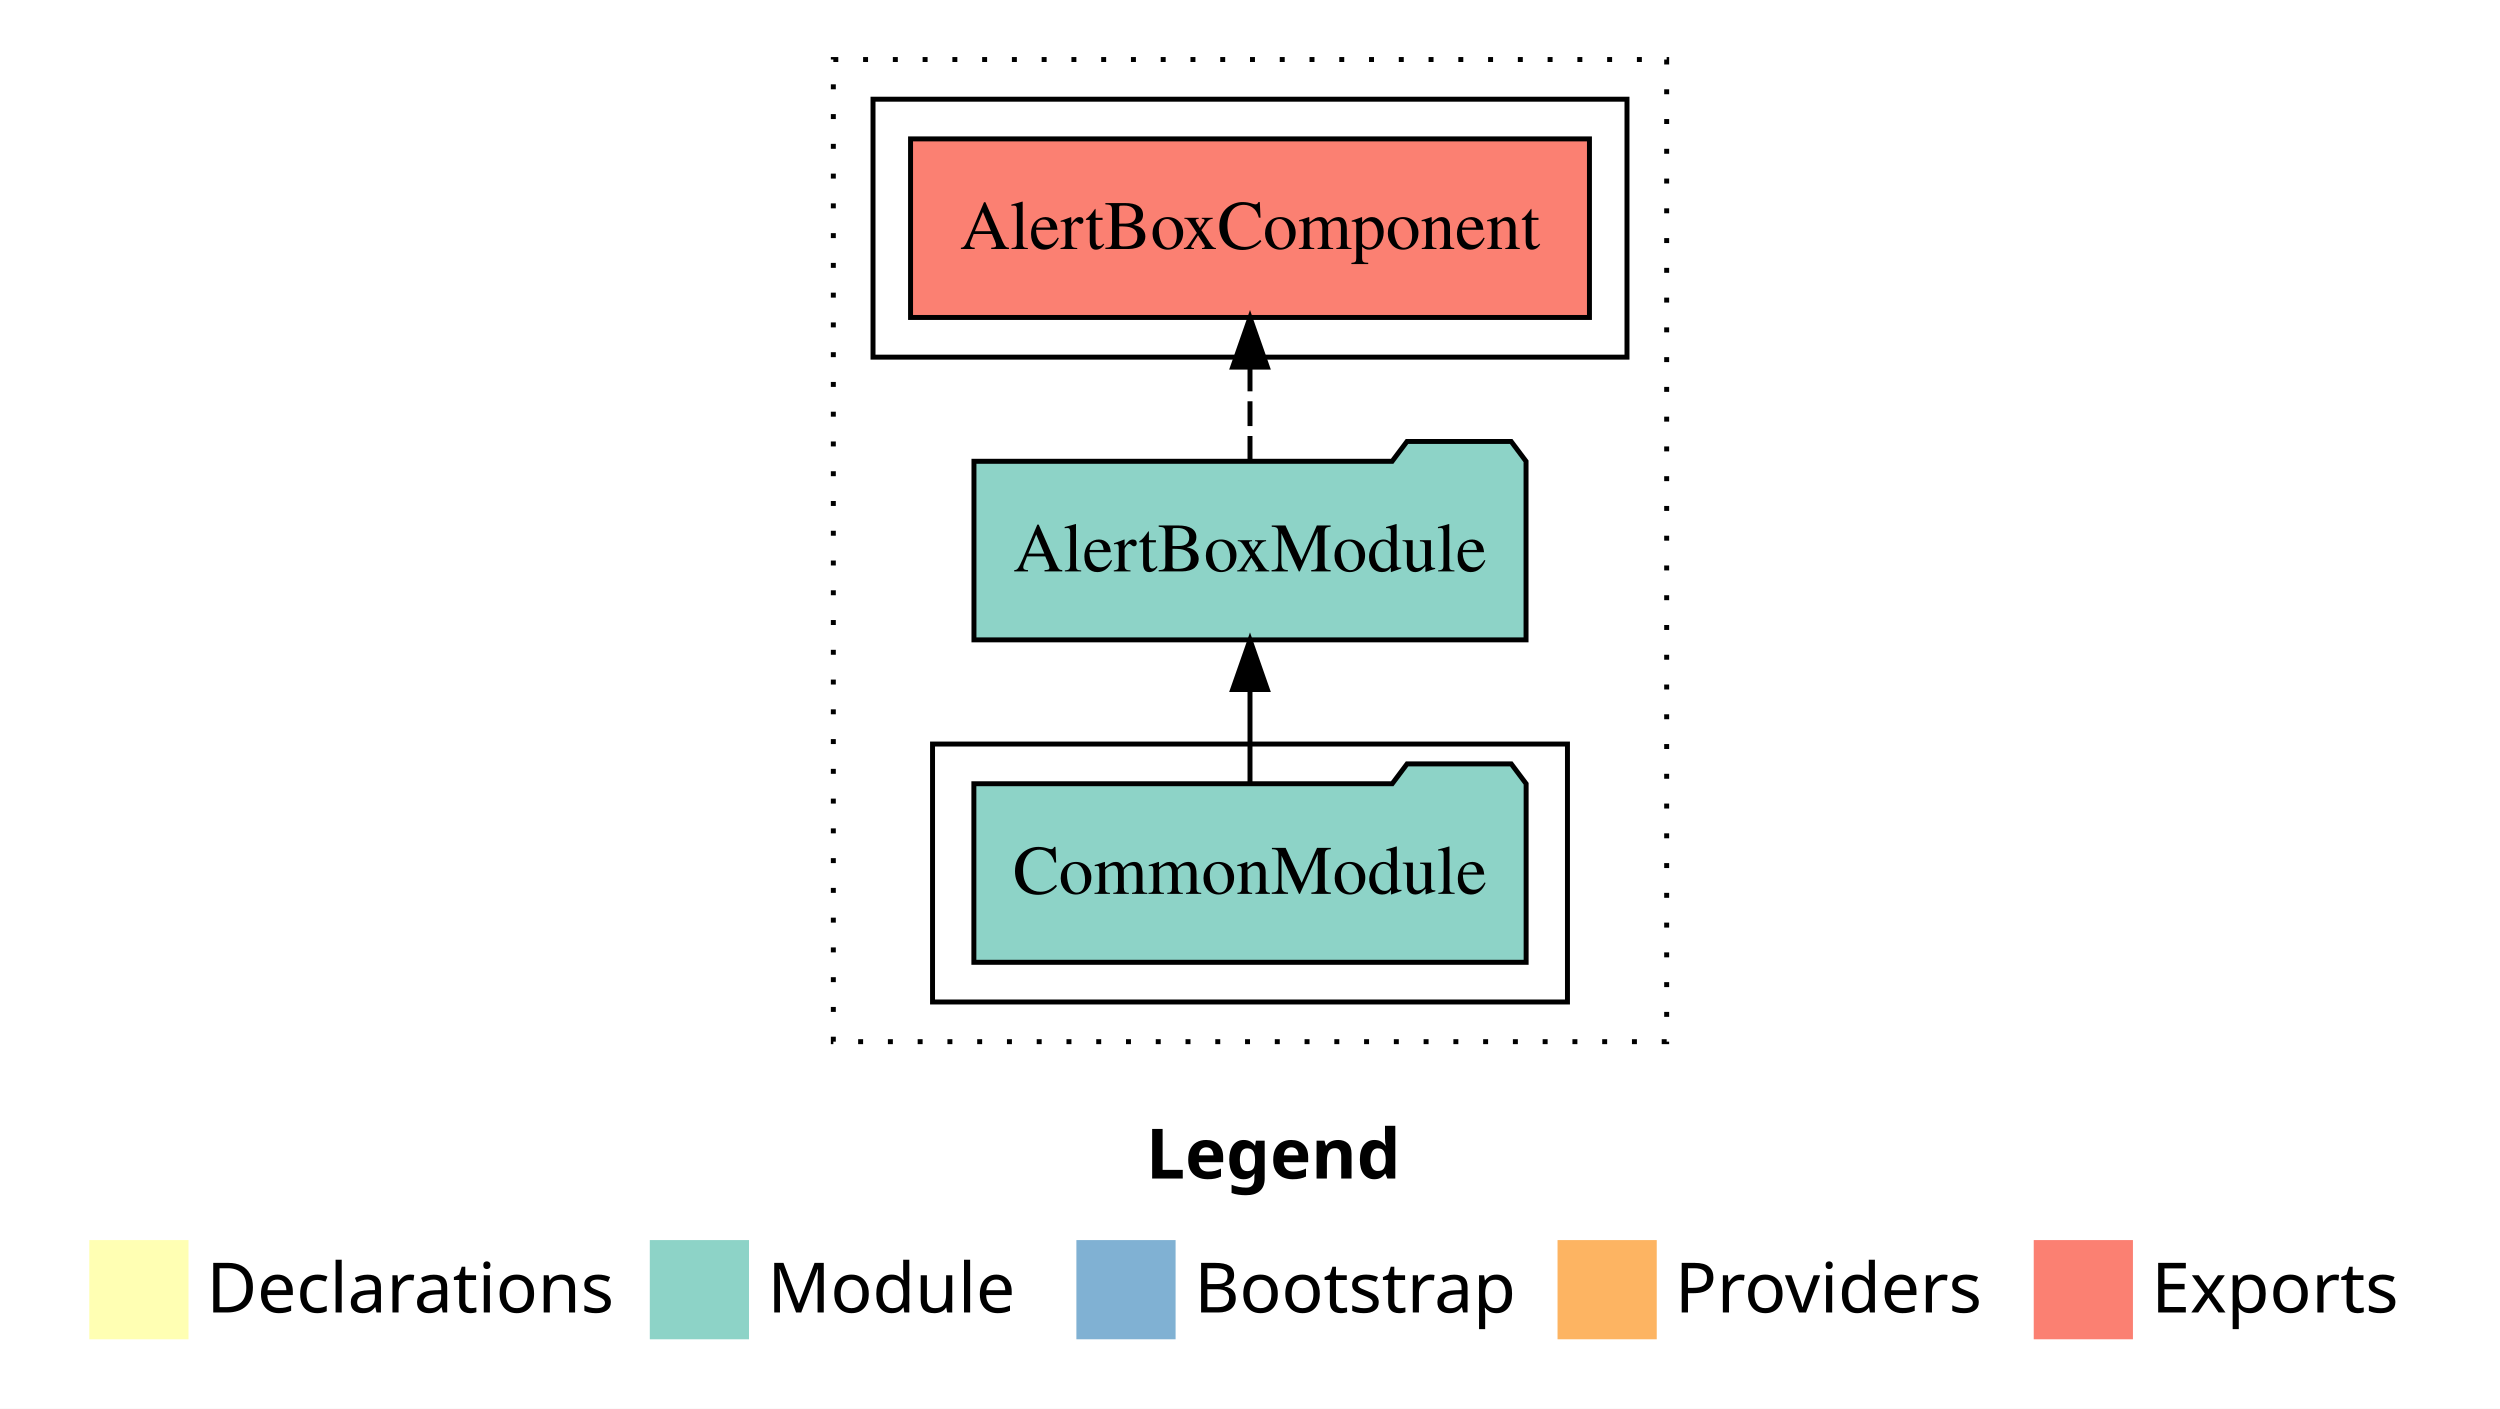
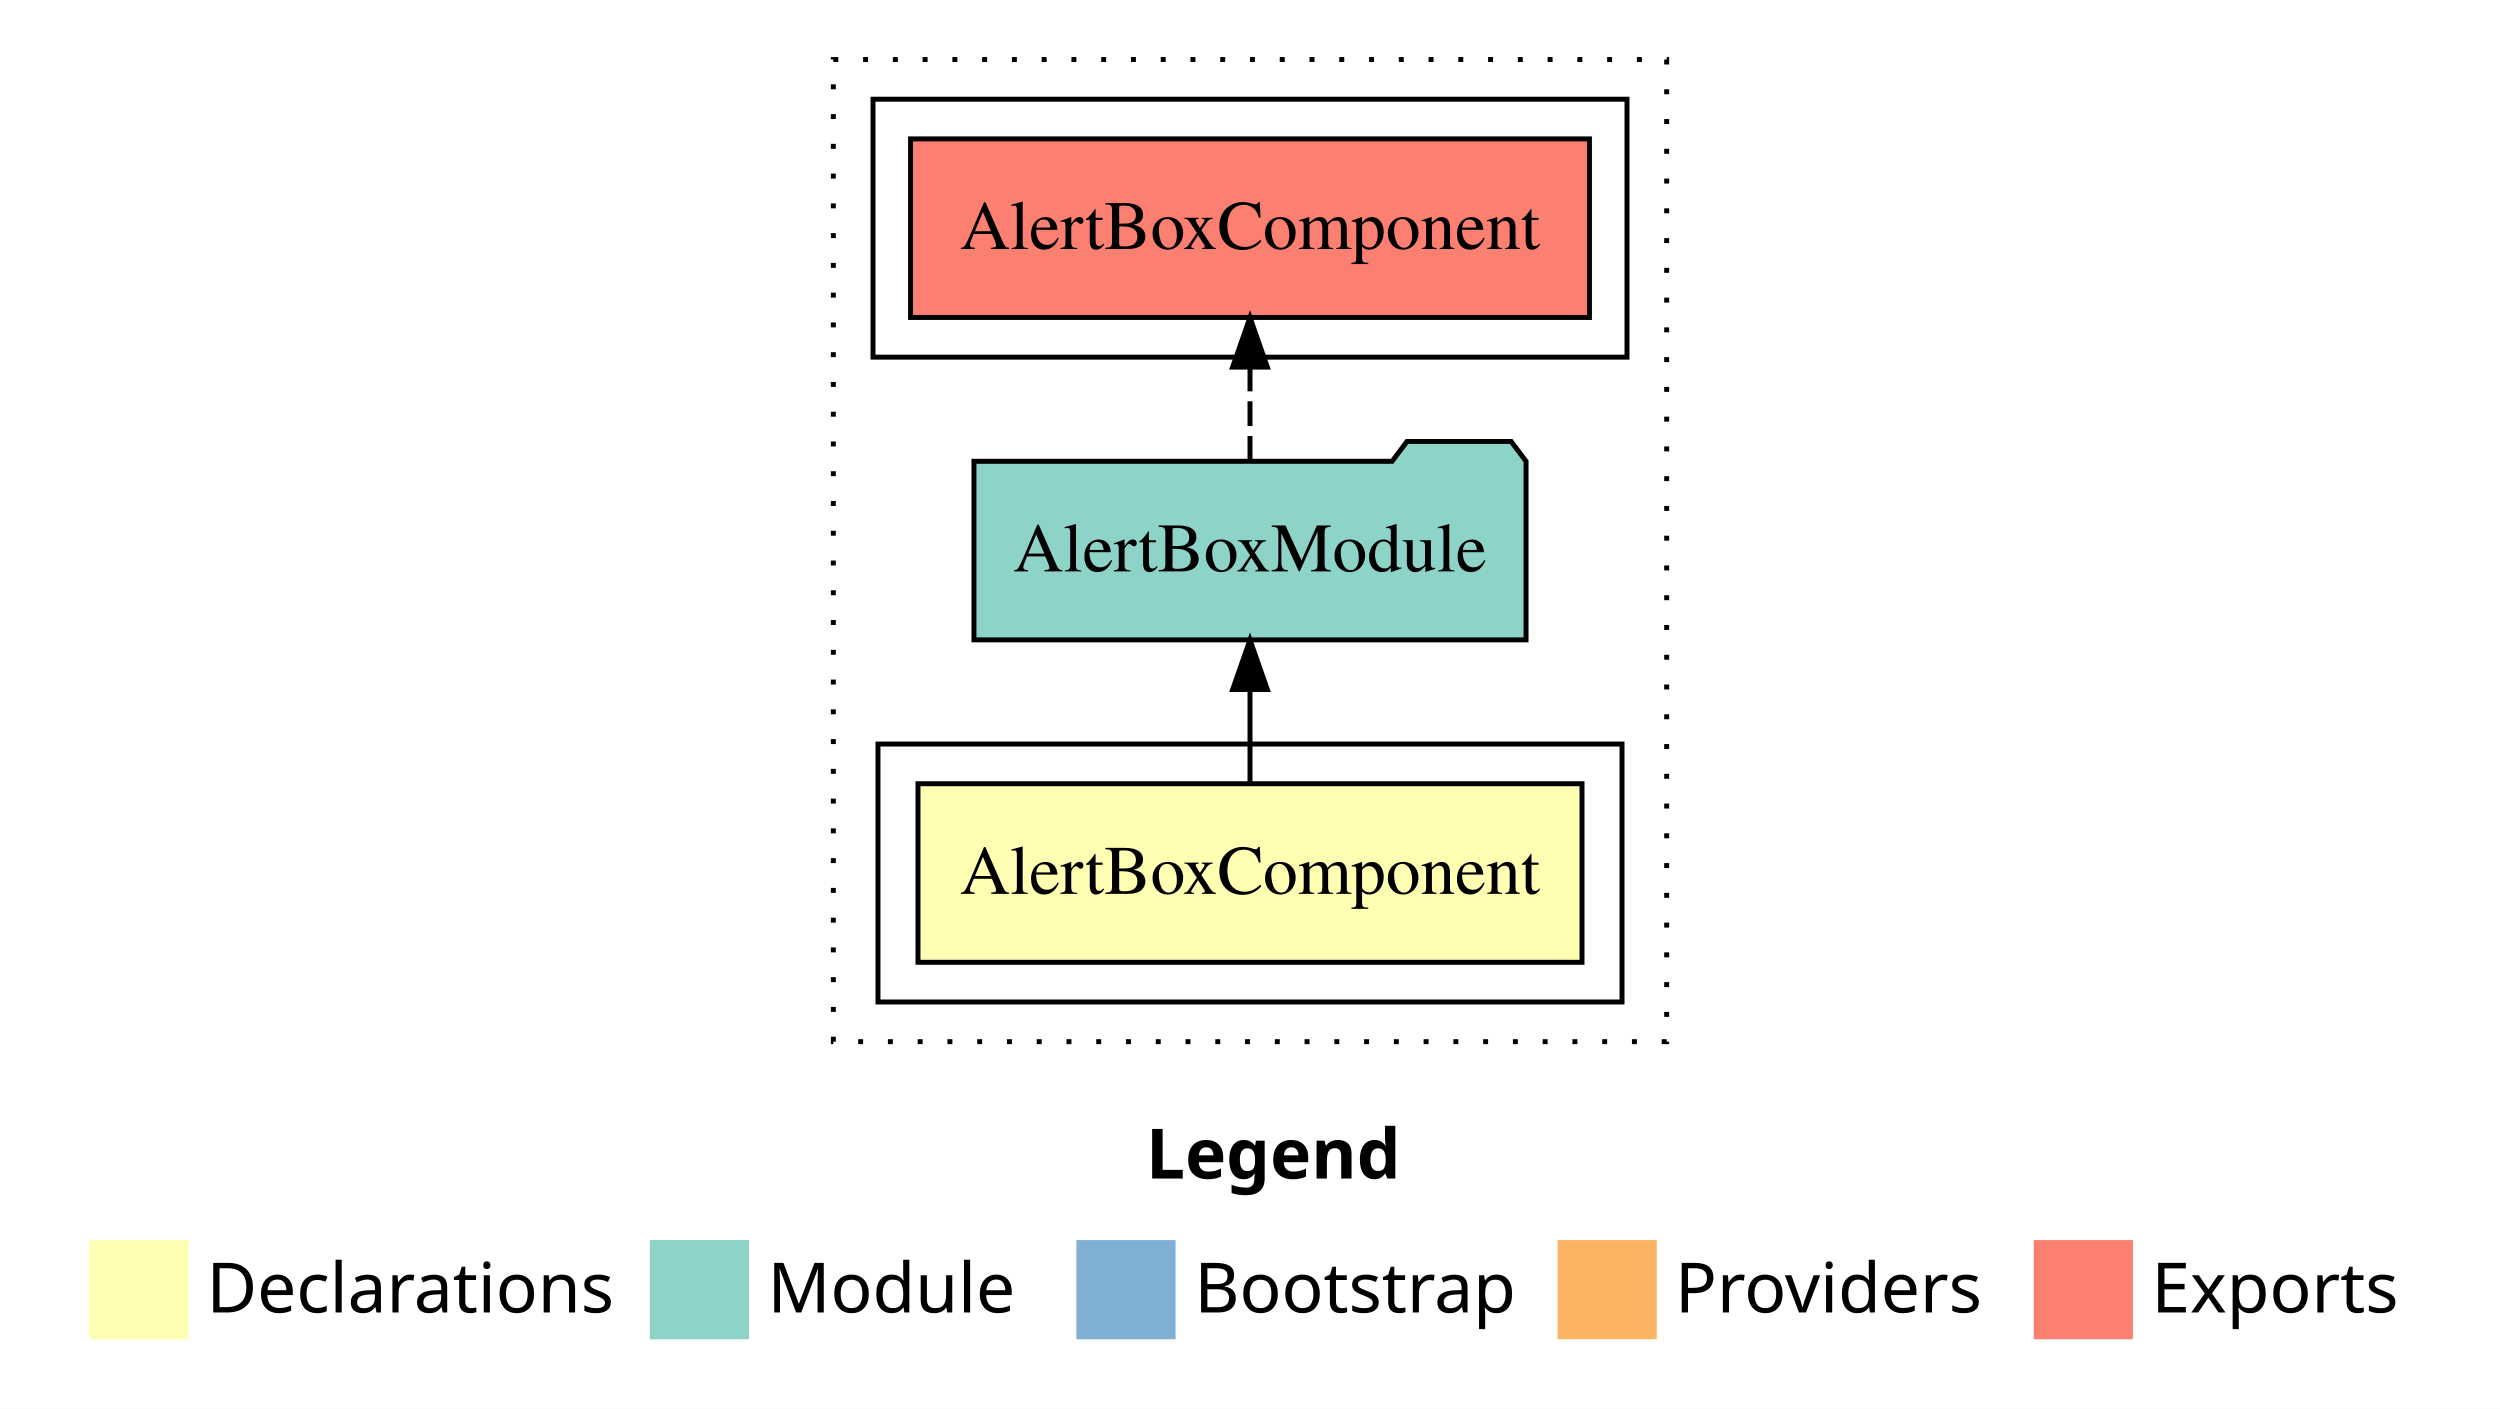
<svg xmlns="http://www.w3.org/2000/svg" width="504pt" height="284pt" viewBox="0.00 0.00 504.00 284.00">
  <g id="graph0" class="graph" transform="scale(1 1) rotate(0) translate(4 280)">
    <polygon fill="#ffffff" stroke="transparent" points="-4,4 -4,-280 500,-280 500,4 -4,4" />
    <text text-anchor="start" x="227.009" y="-42.4" font-family="sans-serif" font-weight="bold" font-size="14.00" fill="#000000">Legend</text>
    <polygon fill="#ffffb3" stroke="transparent" points="14,-10 14,-30 34,-30 34,-10 14,-10" />
    <text text-anchor="start" x="37.629" y="-15.4" font-family="sans-serif" font-size="14.00" fill="#000000">  Declarations</text>
    <polygon fill="#8dd3c7" stroke="transparent" points="127,-10 127,-30 147,-30 147,-10 127,-10" />
    <text text-anchor="start" x="150.725" y="-15.4" font-family="sans-serif" font-size="14.00" fill="#000000">  Module</text>
    <polygon fill="#80b1d3" stroke="transparent" points="213,-10 213,-30 233,-30 233,-10 213,-10" />
    <text text-anchor="start" x="236.781" y="-15.4" font-family="sans-serif" font-size="14.00" fill="#000000">  Bootstrap</text>
    <polygon fill="#fdb462" stroke="transparent" points="310,-10 310,-30 330,-30 330,-10 310,-10" />
    <text text-anchor="start" x="333.673" y="-15.4" font-family="sans-serif" font-size="14.00" fill="#000000">  Providers</text>
    <polygon fill="#fb8072" stroke="transparent" points="406,-10 406,-30 426,-30 426,-10 406,-10" />
    <text text-anchor="start" x="429.726" y="-15.4" font-family="sans-serif" font-size="14.00" fill="#000000">  Exports</text>
    <g id="clust1" class="cluster">
      <polygon fill="none" stroke="#000000" stroke-dasharray="1,5" points="164,-70 164,-268 332,-268 332,-70 164,-70" />
    </g>
-     <g id="clust3" class="cluster">
-       <polygon fill="none" stroke="#000000" points="184,-78 184,-130 312,-130 312,-78 184,-78" />
+     <g id="clust2" class="cluster">
+       <polygon fill="none" stroke="#000000" points="173,-78 173,-130 323,-130 323,-78 173,-78" />
    </g>
-     <g id="clust4" class="cluster">
+     <g id="clust5" class="cluster">
      <polygon fill="none" stroke="#000000" points="172,-208 172,-260 324,-260 324,-208 172,-208" />
    </g>
    <g id="node1" class="node">
-       <polygon fill="#8dd3c7" stroke="#000000" points="303.668,-122 300.668,-126 279.668,-126 276.668,-122 192.332,-122 192.332,-86 303.668,-86 303.668,-122" />
-       <text text-anchor="middle" x="248" y="-99.8" font-family="Times,serif" font-size="14.00" fill="#000000">CommonModule</text>
+       <polygon fill="#ffffb3" stroke="#000000" points="314.933,-122 181.067,-122 181.067,-86 314.933,-86 314.933,-122" />
+       <text text-anchor="middle" x="248" y="-99.8" font-family="Times,serif" font-size="14.00" fill="#000000">AlertBoxComponent</text>
    </g>
    <g id="node2" class="node">
      <polygon fill="#8dd3c7" stroke="#000000" points="303.65,-187 300.65,-191 279.65,-191 276.65,-187 192.35,-187 192.35,-151 303.65,-151 303.65,-187" />
      <text text-anchor="middle" x="248" y="-164.8" font-family="Times,serif" font-size="14.00" fill="#000000">AlertBoxModule</text>
    </g>
    <g id="edge1" class="edge">
      <path fill="none" stroke="#000000" d="M248,-122.106C248,-122.106 248,-140.991 248,-140.991" />
      <polygon fill="#000000" stroke="#000000" points="244.5,-140.991 248,-150.991 251.5,-140.991 244.5,-140.991" />
    </g>
    <g id="node3" class="node">
      <polygon fill="#fb8072" stroke="#000000" points="316.432,-252 179.568,-252 179.568,-216 316.432,-216 316.432,-252" />
      <text text-anchor="middle" x="248" y="-229.8" font-family="Times,serif" font-size="14.00" fill="#000000">AlertBoxComponent </text>
    </g>
    <g id="edge2" class="edge">
      <path fill="none" stroke="#000000" stroke-dasharray="5,2" d="M248,-187.106C248,-187.106 248,-205.991 248,-205.991" />
      <polygon fill="#000000" stroke="#000000" points="244.5,-205.991 248,-215.991 251.5,-205.991 244.5,-205.991" />
    </g>
  </g>
</svg>
